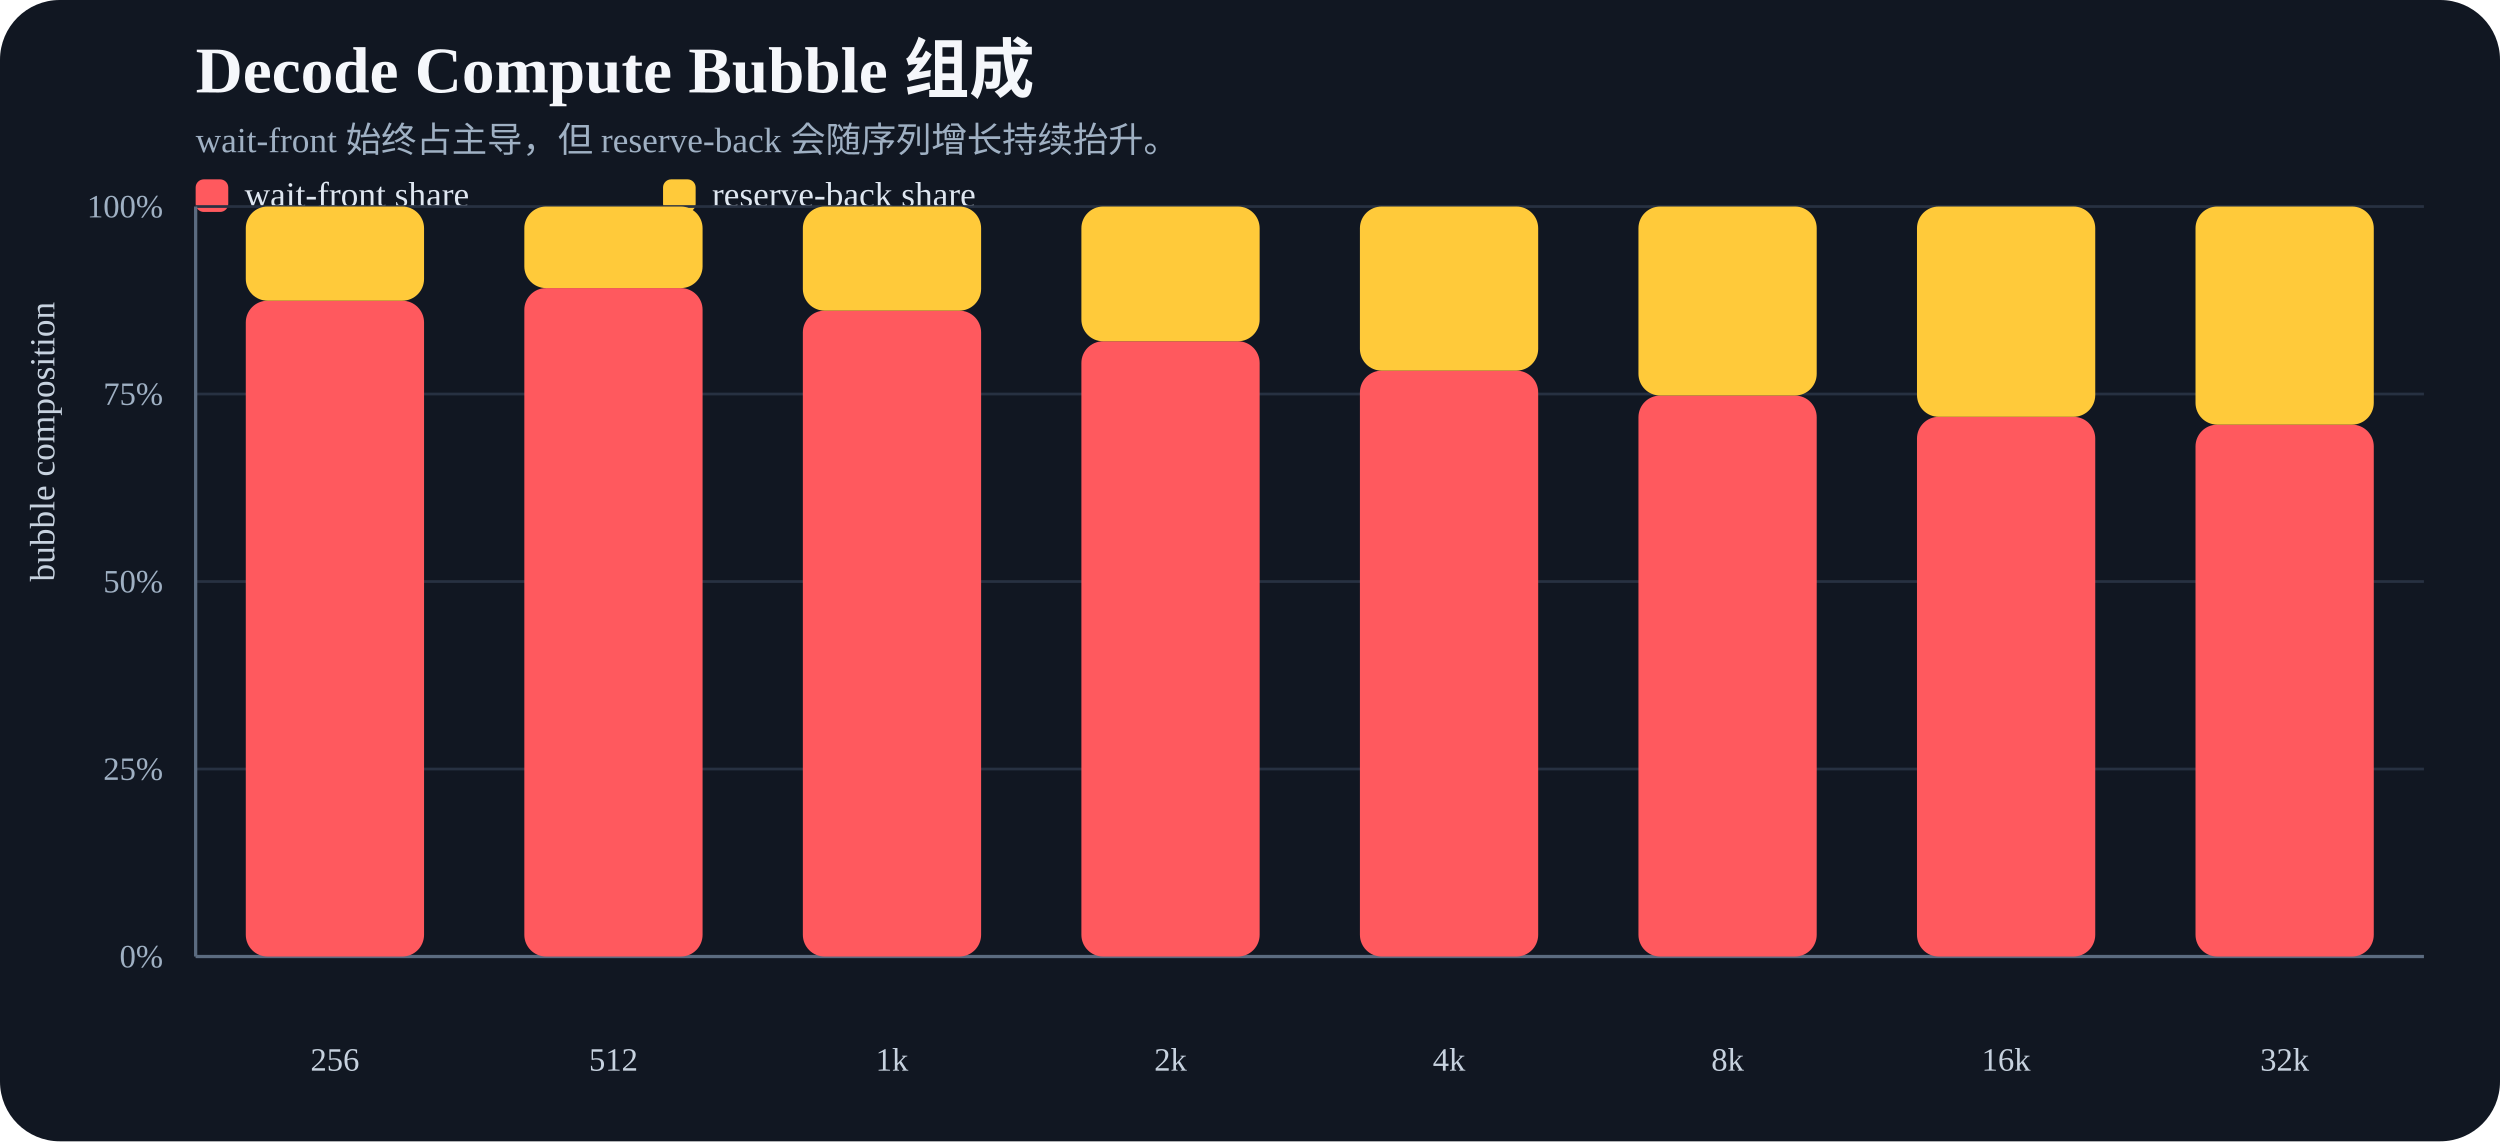
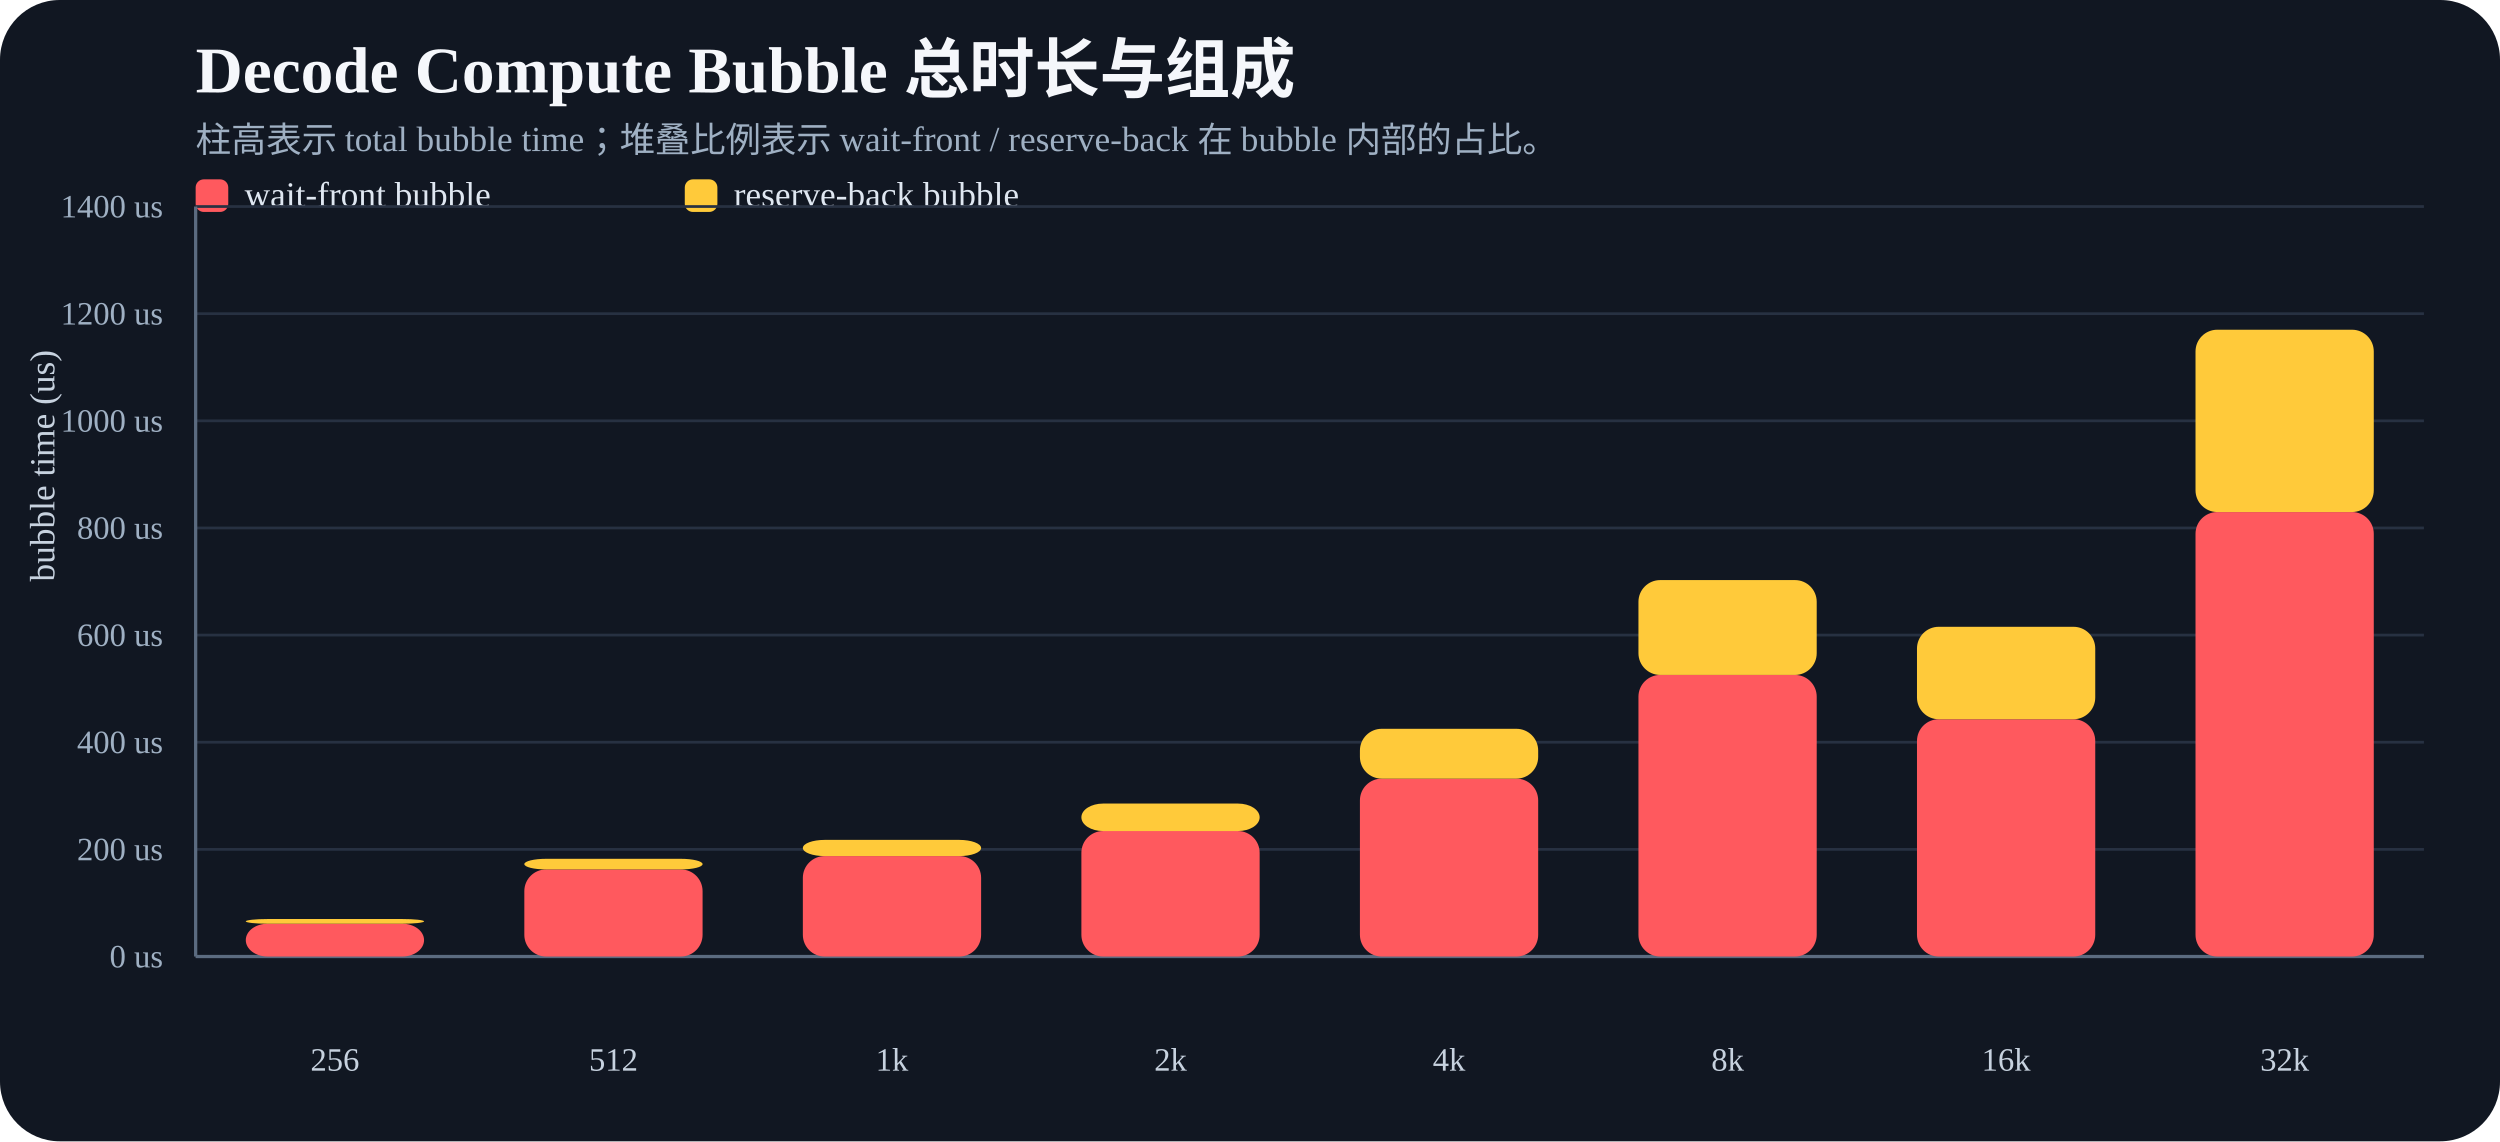
<svg xmlns="http://www.w3.org/2000/svg" width="920" height="420" viewBox="0 0 920 420">
  <rect width="100%" height="100%" rx="22" fill="#111722" />
-   <text x="72" y="34" font-size="24" font-weight="700" fill="#f5f7fb">Decode Compute Bubble 组成</text>
-   <text x="72" y="56" font-size="13" fill="#9fb0c3">wait-front 始终占主导，但 reserve-back 会随序列增长持续抬升。</text>
+   <text x="72" y="34" font-size="24" font-weight="700" fill="#f5f7fb">Decode Compute Bubble 总时长与组成</text>
+   <text x="72" y="56" font-size="13" fill="#9fb0c3">柱高表示 total bubble time；堆叠比例表示 wait-front / reserve-back 在 bubble 内部的占比。</text>
  <rect x="72" y="66" width="12" height="12" rx="3" fill="#ff595e" />
-   <text x="90" y="76" font-size="13" fill="#dfe7f1">wait-front share</text>
-   <rect x="244" y="66" width="12" height="12" rx="3" fill="#ffca3a" />
-   <text x="262" y="76" font-size="13" fill="#dfe7f1">reserve-back share</text>
+   <text x="90" y="76" font-size="13" fill="#dfe7f1">wait-front bubble</text>
+   <rect x="252" y="66" width="12" height="12" rx="3" fill="#ffca3a" />
+   <text x="270" y="76" font-size="13" fill="#dfe7f1">reserve-back bubble</text>
  <line x1="72" y1="352.00" x2="892" y2="352.00" stroke="#273142" stroke-width="1" />
-   <text x="60" y="356.00" text-anchor="end" font-size="12" fill="#9fb0c3">0%</text>
-   <line x1="72" y1="283.00" x2="892" y2="283.00" stroke="#273142" stroke-width="1" />
-   <text x="60" y="287.00" text-anchor="end" font-size="12" fill="#9fb0c3">25%</text>
-   <line x1="72" y1="214.00" x2="892" y2="214.00" stroke="#273142" stroke-width="1" />
-   <text x="60" y="218.00" text-anchor="end" font-size="12" fill="#9fb0c3">50%</text>
-   <line x1="72" y1="145.00" x2="892" y2="145.00" stroke="#273142" stroke-width="1" />
-   <text x="60" y="149.00" text-anchor="end" font-size="12" fill="#9fb0c3">75%</text>
+   <text x="60" y="356.00" text-anchor="end" font-size="12" fill="#9fb0c3">0 us</text>
+   <line x1="72" y1="312.57" x2="892" y2="312.57" stroke="#273142" stroke-width="1" />
+   <text x="60" y="316.57" text-anchor="end" font-size="12" fill="#9fb0c3">200 us</text>
+   <line x1="72" y1="273.14" x2="892" y2="273.14" stroke="#273142" stroke-width="1" />
+   <text x="60" y="277.14" text-anchor="end" font-size="12" fill="#9fb0c3">400 us</text>
+   <line x1="72" y1="233.71" x2="892" y2="233.71" stroke="#273142" stroke-width="1" />
+   <text x="60" y="237.71" text-anchor="end" font-size="12" fill="#9fb0c3">600 us</text>
+   <line x1="72" y1="194.29" x2="892" y2="194.29" stroke="#273142" stroke-width="1" />
+   <text x="60" y="198.29" text-anchor="end" font-size="12" fill="#9fb0c3">800 us</text>
+   <line x1="72" y1="154.86" x2="892" y2="154.86" stroke="#273142" stroke-width="1" />
+   <text x="60" y="158.86" text-anchor="end" font-size="12" fill="#9fb0c3">1000 us</text>
+   <line x1="72" y1="115.43" x2="892" y2="115.43" stroke="#273142" stroke-width="1" />
+   <text x="60" y="119.43" text-anchor="end" font-size="12" fill="#9fb0c3">1200 us</text>
  <line x1="72" y1="76.00" x2="892" y2="76.00" stroke="#273142" stroke-width="1" />
-   <text x="60" y="80.00" text-anchor="end" font-size="12" fill="#9fb0c3">100%</text>
+   <text x="60" y="80.00" text-anchor="end" font-size="12" fill="#9fb0c3">1400 us</text>
  <line x1="72" y1="352" x2="892" y2="352" stroke="#5b6b80" stroke-width="1.2" />
  <line x1="72" y1="76" x2="72" y2="352" stroke="#5b6b80" stroke-width="1.2" />
-   <text x="20" y="214.00" transform="rotate(-90 20 214.00)" font-size="13" fill="#c7d2df">bubble composition</text>
+   <text x="20" y="214.00" transform="rotate(-90 20 214.00)" font-size="13" fill="#c7d2df">bubble time (us)</text>
  <text x="123.25" y="394" text-anchor="middle" font-size="12" fill="#c7d2df">256</text>
  <text x="225.75" y="394" text-anchor="middle" font-size="12" fill="#c7d2df">512</text>
  <text x="328.25" y="394" text-anchor="middle" font-size="12" fill="#c7d2df">1k</text>
  <text x="430.75" y="394" text-anchor="middle" font-size="12" fill="#c7d2df">2k</text>
  <text x="533.25" y="394" text-anchor="middle" font-size="12" fill="#c7d2df">4k</text>
  <text x="635.75" y="394" text-anchor="middle" font-size="12" fill="#c7d2df">8k</text>
  <text x="738.25" y="394" text-anchor="middle" font-size="12" fill="#c7d2df">16k</text>
  <text x="840.75" y="394" text-anchor="middle" font-size="12" fill="#c7d2df">32k</text>
-   <rect x="90.45" y="110.66" width="65.60" height="241.34" rx="8" fill="#ff595e" />
-   <rect x="90.45" y="76.00" width="65.60" height="34.66" rx="8" fill="#ffca3a" />
-   <rect x="192.95" y="106.02" width="65.60" height="245.98" rx="8" fill="#ff595e" />
-   <rect x="192.95" y="76.00" width="65.60" height="30.02" rx="8" fill="#ffca3a" />
-   <rect x="295.45" y="114.32" width="65.60" height="237.68" rx="8" fill="#ff595e" />
-   <rect x="295.45" y="76.00" width="65.60" height="38.32" rx="8" fill="#ffca3a" />
-   <rect x="397.95" y="125.59" width="65.60" height="226.41" rx="8" fill="#ff595e" />
-   <rect x="397.95" y="76.00" width="65.60" height="49.59" rx="8" fill="#ffca3a" />
-   <rect x="500.45" y="136.40" width="65.60" height="215.60" rx="8" fill="#ff595e" />
-   <rect x="500.45" y="76.00" width="65.60" height="60.40" rx="8" fill="#ffca3a" />
-   <rect x="602.95" y="145.56" width="65.60" height="206.44" rx="8" fill="#ff595e" />
-   <rect x="602.95" y="76.00" width="65.60" height="69.56" rx="8" fill="#ffca3a" />
-   <rect x="705.45" y="153.39" width="65.60" height="198.61" rx="8" fill="#ff595e" />
-   <rect x="705.45" y="76.00" width="65.60" height="77.39" rx="8" fill="#ffca3a" />
-   <rect x="807.95" y="156.27" width="65.60" height="195.73" rx="8" fill="#ff595e" />
-   <rect x="807.95" y="76.00" width="65.60" height="80.27" rx="8" fill="#ffca3a" />
+   <rect x="90.45" y="339.93" width="65.60" height="12.07" rx="8" fill="#ff595e" />
+   <rect x="90.45" y="338.20" width="65.60" height="1.73" rx="8" fill="#ffca3a" />
+   <rect x="192.95" y="319.95" width="65.60" height="32.05" rx="8" fill="#ff595e" />
+   <rect x="192.95" y="316.04" width="65.60" height="3.91" rx="8" fill="#ffca3a" />
+   <rect x="295.45" y="315.04" width="65.60" height="36.96" rx="8" fill="#ff595e" />
+   <rect x="295.45" y="309.08" width="65.60" height="5.96" rx="8" fill="#ffca3a" />
+   <rect x="397.95" y="305.82" width="65.60" height="46.18" rx="8" fill="#ff595e" />
+   <rect x="397.95" y="295.71" width="65.60" height="10.12" rx="8" fill="#ffca3a" />
+   <rect x="500.45" y="286.54" width="65.60" height="65.46" rx="8" fill="#ff595e" />
+   <rect x="500.45" y="268.20" width="65.60" height="18.34" rx="8" fill="#ffca3a" />
+   <rect x="602.95" y="248.38" width="65.60" height="103.62" rx="8" fill="#ff595e" />
+   <rect x="602.95" y="213.47" width="65.60" height="34.91" rx="8" fill="#ffca3a" />
+   <rect x="705.45" y="264.68" width="65.60" height="87.32" rx="8" fill="#ff595e" />
+   <rect x="705.45" y="230.66" width="65.60" height="34.02" rx="8" fill="#ffca3a" />
+   <rect x="807.95" y="188.43" width="65.60" height="163.57" rx="8" fill="#ff595e" />
+   <rect x="807.95" y="121.34" width="65.60" height="67.09" rx="8" fill="#ffca3a" />
</svg>
